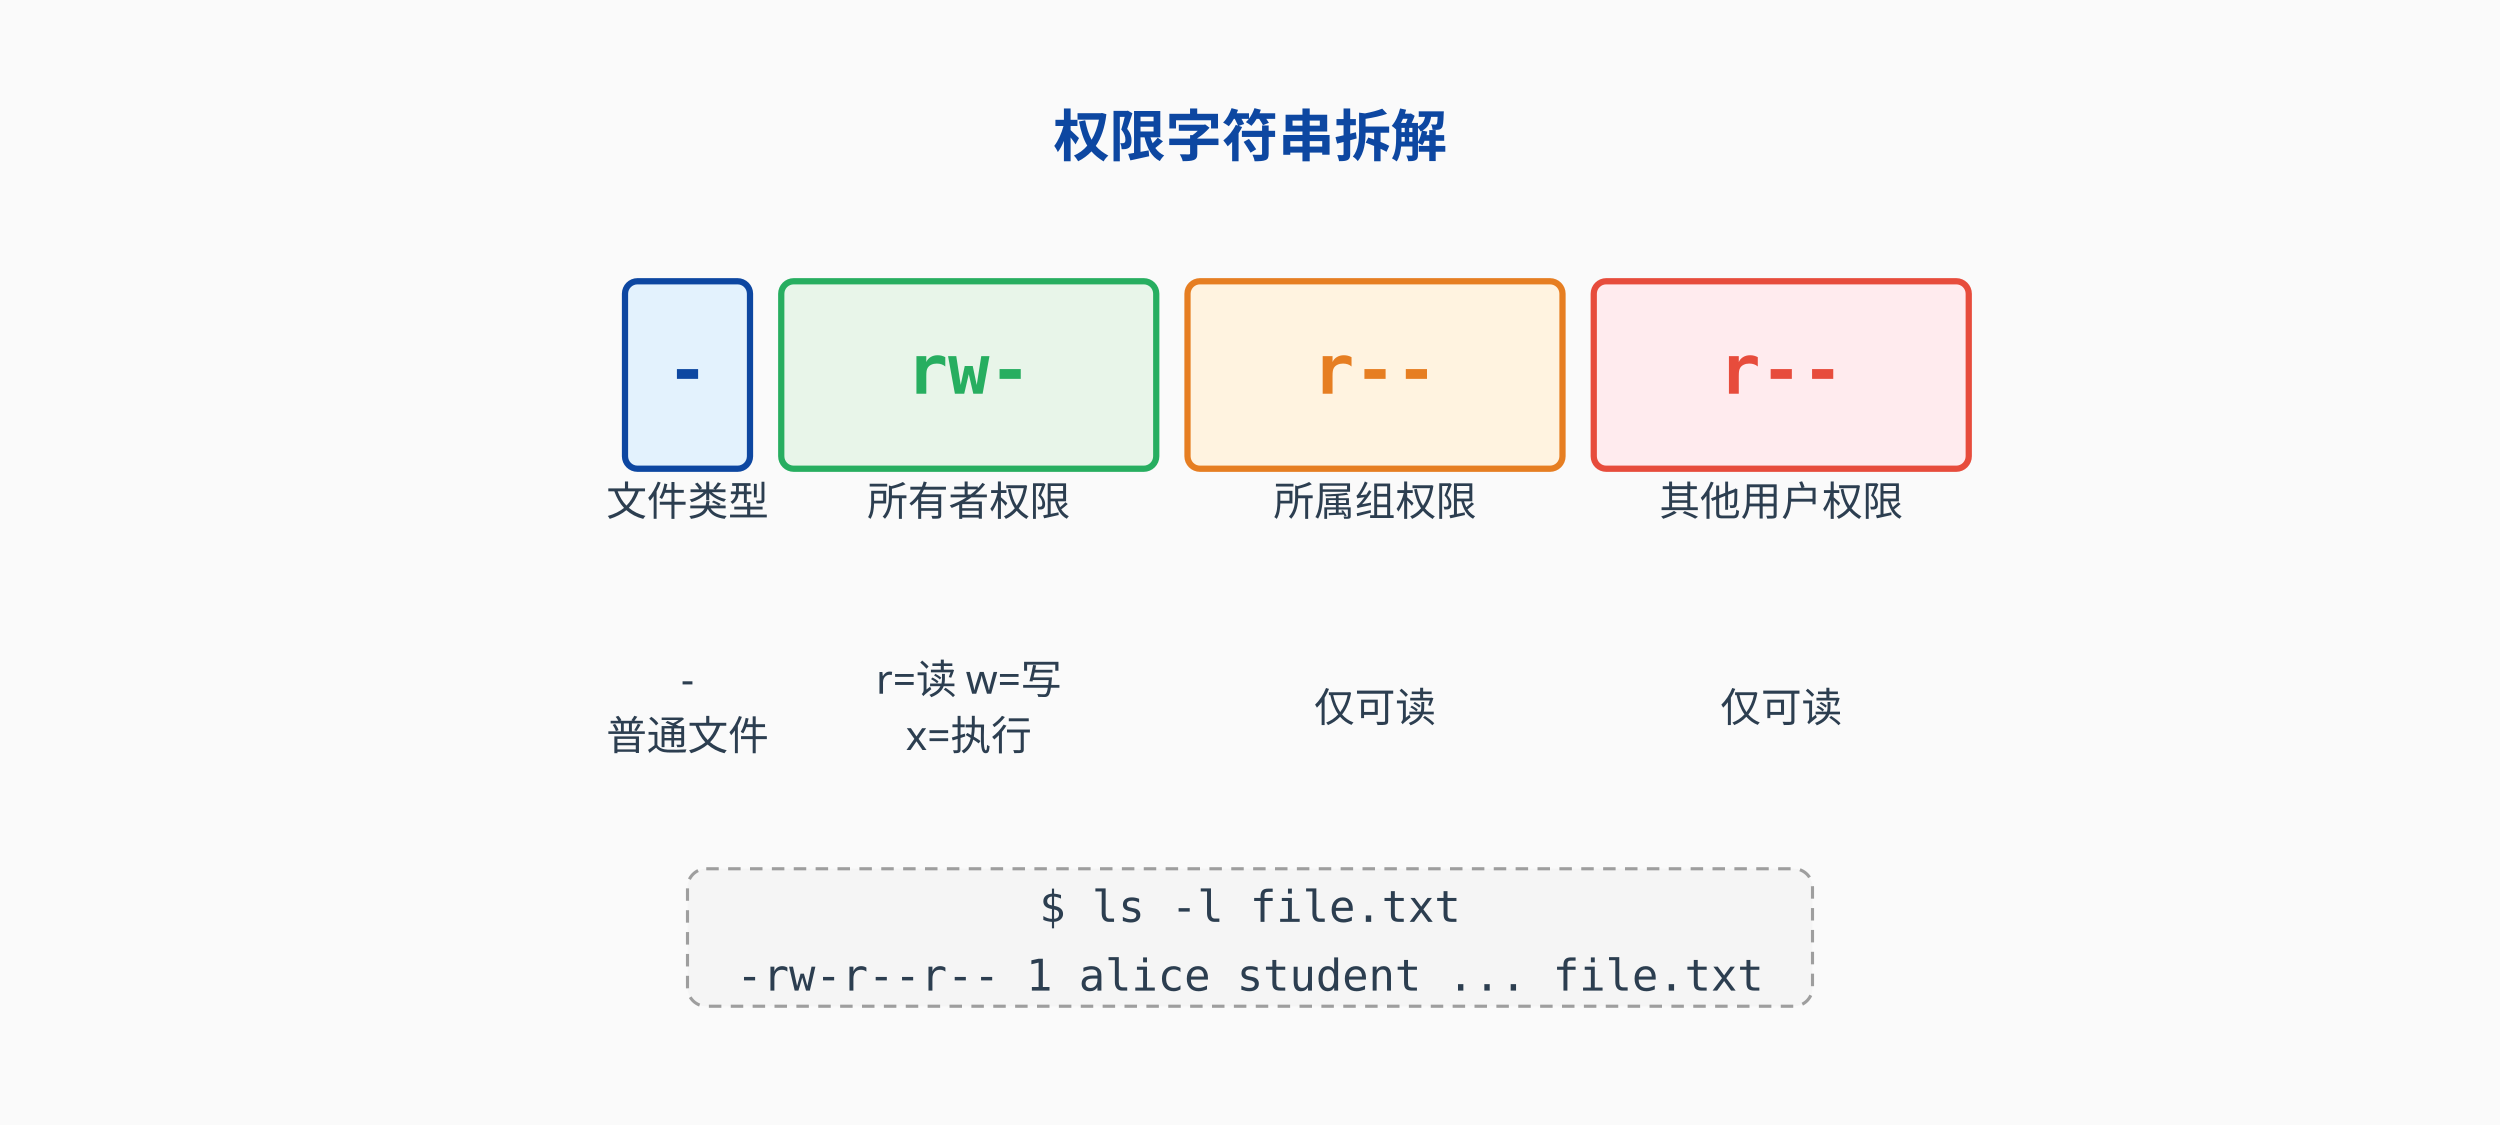
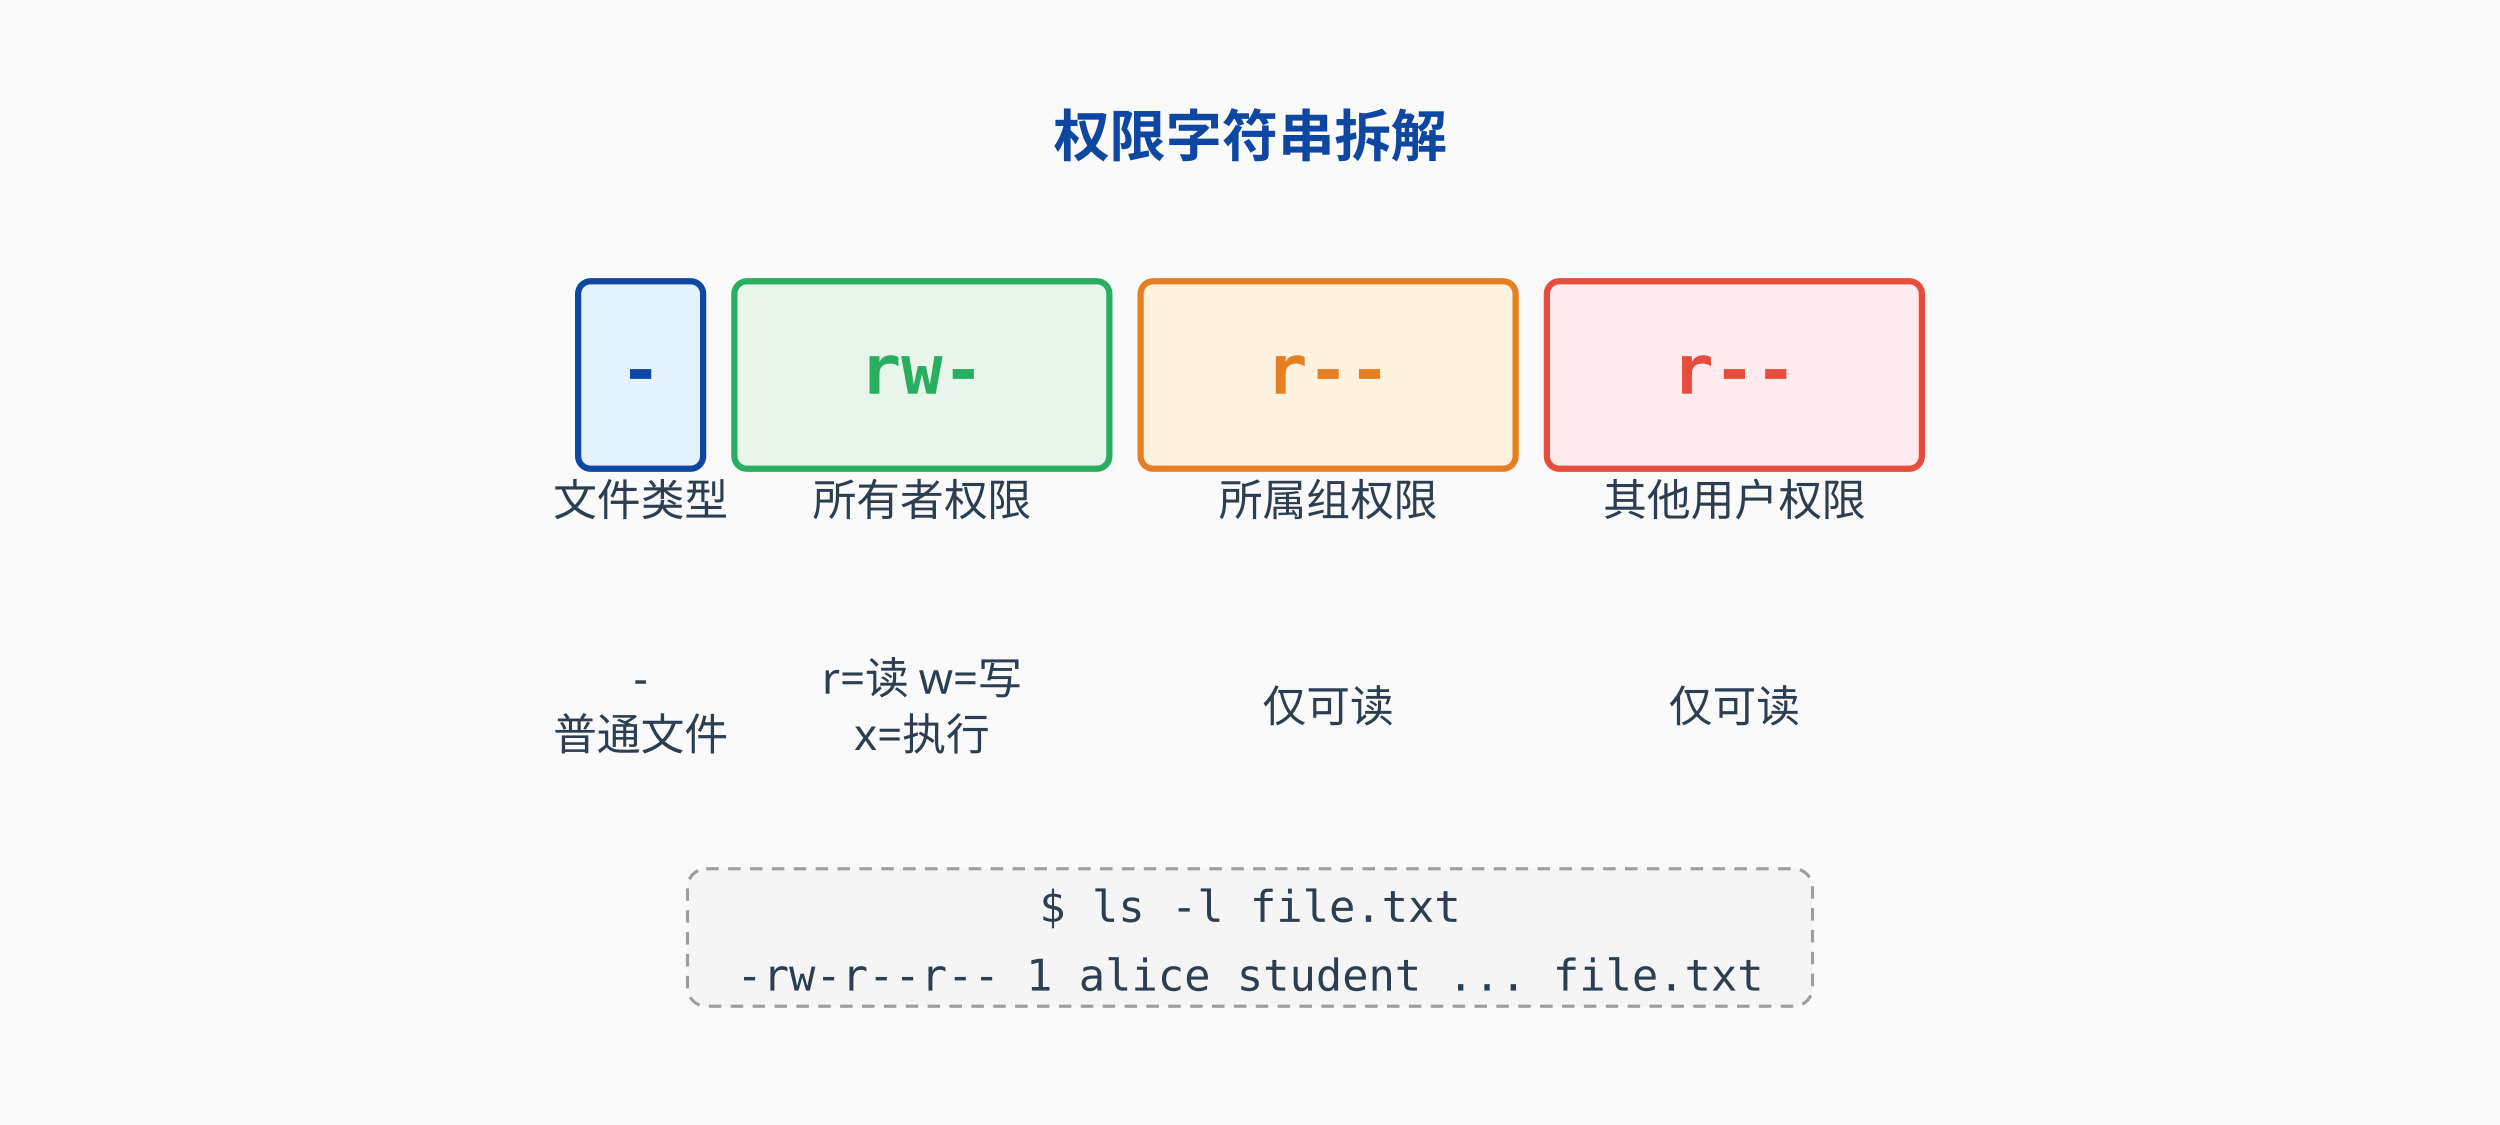
<svg xmlns="http://www.w3.org/2000/svg" viewBox="0 0 800 360" width="800" style="max-width:100%;height:auto;">
  <rect width="800" height="360" fill="#fafafa" />
  <text x="400" y="50" text-anchor="middle" font-family="'PingFang SC', 'Microsoft YaHei', sans-serif" font-size="18" font-weight="600" fill="#0d47a1">权限字符串拆解</text>
  <g transform="translate(400, 120)">
-     <rect x="-200" y="-30" width="40" height="60" rx="4" fill="#e3f2fd" stroke="#0d47a1" stroke-width="2" />
-     <text x="-180" y="6" text-anchor="middle" font-family="ui-monospace, SFMono-Regular, Menlo, monospace" font-size="22" font-weight="700" fill="#0d47a1">-</text>
-     <text x="-180" y="45" text-anchor="middle" font-family="'PingFang SC', 'Microsoft YaHei', sans-serif" font-size="13" fill="#2c3e50">文件类型</text>
-     <rect x="-150" y="-30" width="120" height="60" rx="4" fill="#e8f5e9" stroke="#27ae60" stroke-width="2" />
-     <text x="-90" y="6" text-anchor="middle" font-family="ui-monospace, SFMono-Regular, Menlo, monospace" font-size="22" font-weight="700" fill="#27ae60">rw-</text>
-     <text x="-90" y="45" text-anchor="middle" font-family="'PingFang SC', 'Microsoft YaHei', sans-serif" font-size="13" fill="#2c3e50">所有者权限</text>
-     <rect x="-20" y="-30" width="120" height="60" rx="4" fill="#fff3e0" stroke="#e67e22" stroke-width="2" />
-     <text x="40" y="6" text-anchor="middle" font-family="ui-monospace, SFMono-Regular, Menlo, monospace" font-size="22" font-weight="700" fill="#e67e22">r--</text>
-     <text x="40" y="45" text-anchor="middle" font-family="'PingFang SC', 'Microsoft YaHei', sans-serif" font-size="13" fill="#2c3e50">所属组权限</text>
-     <rect x="110" y="-30" width="120" height="60" rx="4" fill="#ffebee" stroke="#e74c3c" stroke-width="2" />
-     <text x="170" y="6" text-anchor="middle" font-family="ui-monospace, SFMono-Regular, Menlo, monospace" font-size="22" font-weight="700" fill="#e74c3c">r--</text>
-     <text x="170" y="45" text-anchor="middle" font-family="'PingFang SC', 'Microsoft YaHei', sans-serif" font-size="13" fill="#2c3e50">其他用户权限</text>
+     <rect x="-215" y="-30" width="40" height="60" rx="4" fill="#e3f2fd" stroke="#0d47a1" stroke-width="2" />
+     <text x="-195" y="6" text-anchor="middle" font-family="ui-monospace, SFMono-Regular, Menlo, monospace" font-size="22" font-weight="700" fill="#0d47a1">-</text>
+     <text x="-195" y="45" text-anchor="middle" font-family="'PingFang SC', 'Microsoft YaHei', sans-serif" font-size="14" fill="#2c3e50">文件类型</text>
+     <rect x="-165" y="-30" width="120" height="60" rx="4" fill="#e8f5e9" stroke="#27ae60" stroke-width="2" />
+     <text x="-105" y="6" text-anchor="middle" font-family="ui-monospace, SFMono-Regular, Menlo, monospace" font-size="22" font-weight="700" fill="#27ae60">rw-</text>
+     <text x="-105" y="45" text-anchor="middle" font-family="'PingFang SC', 'Microsoft YaHei', sans-serif" font-size="14" fill="#2c3e50">所有者权限</text>
+     <rect x="-35" y="-30" width="120" height="60" rx="4" fill="#fff3e0" stroke="#e67e22" stroke-width="2" />
+     <text x="25" y="6" text-anchor="middle" font-family="ui-monospace, SFMono-Regular, Menlo, monospace" font-size="22" font-weight="700" fill="#e67e22">r--</text>
+     <text x="25" y="45" text-anchor="middle" font-family="'PingFang SC', 'Microsoft YaHei', sans-serif" font-size="14" fill="#2c3e50">所属组权限</text>
+     <rect x="95" y="-30" width="120" height="60" rx="4" fill="#ffebee" stroke="#e74c3c" stroke-width="2" />
+     <text x="155" y="6" text-anchor="middle" font-family="ui-monospace, SFMono-Regular, Menlo, monospace" font-size="22" font-weight="700" fill="#e74c3c">r--</text>
+     <text x="155" y="45" text-anchor="middle" font-family="'PingFang SC', 'Microsoft YaHei', sans-serif" font-size="14" fill="#2c3e50">其他用户权限</text>
  </g>
  <g transform="translate(400, 230)">
-     <text x="-180" y="-8" text-anchor="middle" font-family="'PingFang SC', 'Microsoft YaHei', sans-serif" font-size="13" fill="#2c3e50">-</text>
-     <text x="-180" y="10" text-anchor="middle" font-family="'PingFang SC', 'Microsoft YaHei', sans-serif" font-size="13" fill="#2c3e50">普通文件</text>
-     <text x="-90" y="-8" text-anchor="middle" font-family="'PingFang SC', 'Microsoft YaHei', sans-serif" font-size="13" fill="#2c3e50">r=读 w=写</text>
-     <text x="-90" y="10" text-anchor="middle" font-family="'PingFang SC', 'Microsoft YaHei', sans-serif" font-size="13" fill="#2c3e50">x=执行</text>
-     <text x="40" y="1" text-anchor="middle" font-family="'PingFang SC', 'Microsoft YaHei', sans-serif" font-size="13" fill="#2c3e50">仅可读</text>
-     <text x="170" y="1" text-anchor="middle" font-family="'PingFang SC', 'Microsoft YaHei', sans-serif" font-size="13" fill="#2c3e50">仅可读</text>
+     <text x="-195" y="-8" text-anchor="middle" font-family="'PingFang SC', 'Microsoft YaHei', sans-serif" font-size="14" fill="#2c3e50">-</text>
+     <text x="-195" y="10" text-anchor="middle" font-family="'PingFang SC', 'Microsoft YaHei', sans-serif" font-size="14" fill="#2c3e50">普通文件</text>
+     <text x="-105" y="-8" text-anchor="middle" font-family="'PingFang SC', 'Microsoft YaHei', sans-serif" font-size="14" fill="#2c3e50">r=读 w=写</text>
+     <text x="-105" y="10" text-anchor="middle" font-family="'PingFang SC', 'Microsoft YaHei', sans-serif" font-size="14" fill="#2c3e50">x=执行</text>
+     <text x="25" y="1" text-anchor="middle" font-family="'PingFang SC', 'Microsoft YaHei', sans-serif" font-size="14" fill="#2c3e50">仅可读</text>
+     <text x="155" y="1" text-anchor="middle" font-family="'PingFang SC', 'Microsoft YaHei', sans-serif" font-size="14" fill="#2c3e50">仅可读</text>
  </g>
  <g transform="translate(400, 300)">
    <rect x="-180" y="-22" width="360" height="44" rx="6" fill="#f5f5f5" stroke="#9e9e9e" stroke-width="1" stroke-dasharray="4 3" />
    <text x="0" y="-5" text-anchor="middle" font-family="ui-monospace, SFMono-Regular, Menlo, monospace" font-size="14" fill="#2c3e50">$ ls -l file.txt</text>
    <text x="0" y="17" text-anchor="middle" font-family="ui-monospace, SFMono-Regular, Menlo, monospace" font-size="14" fill="#2c3e50">-rw-r--r-- 1 alice student ... file.txt</text>
  </g>
</svg>
